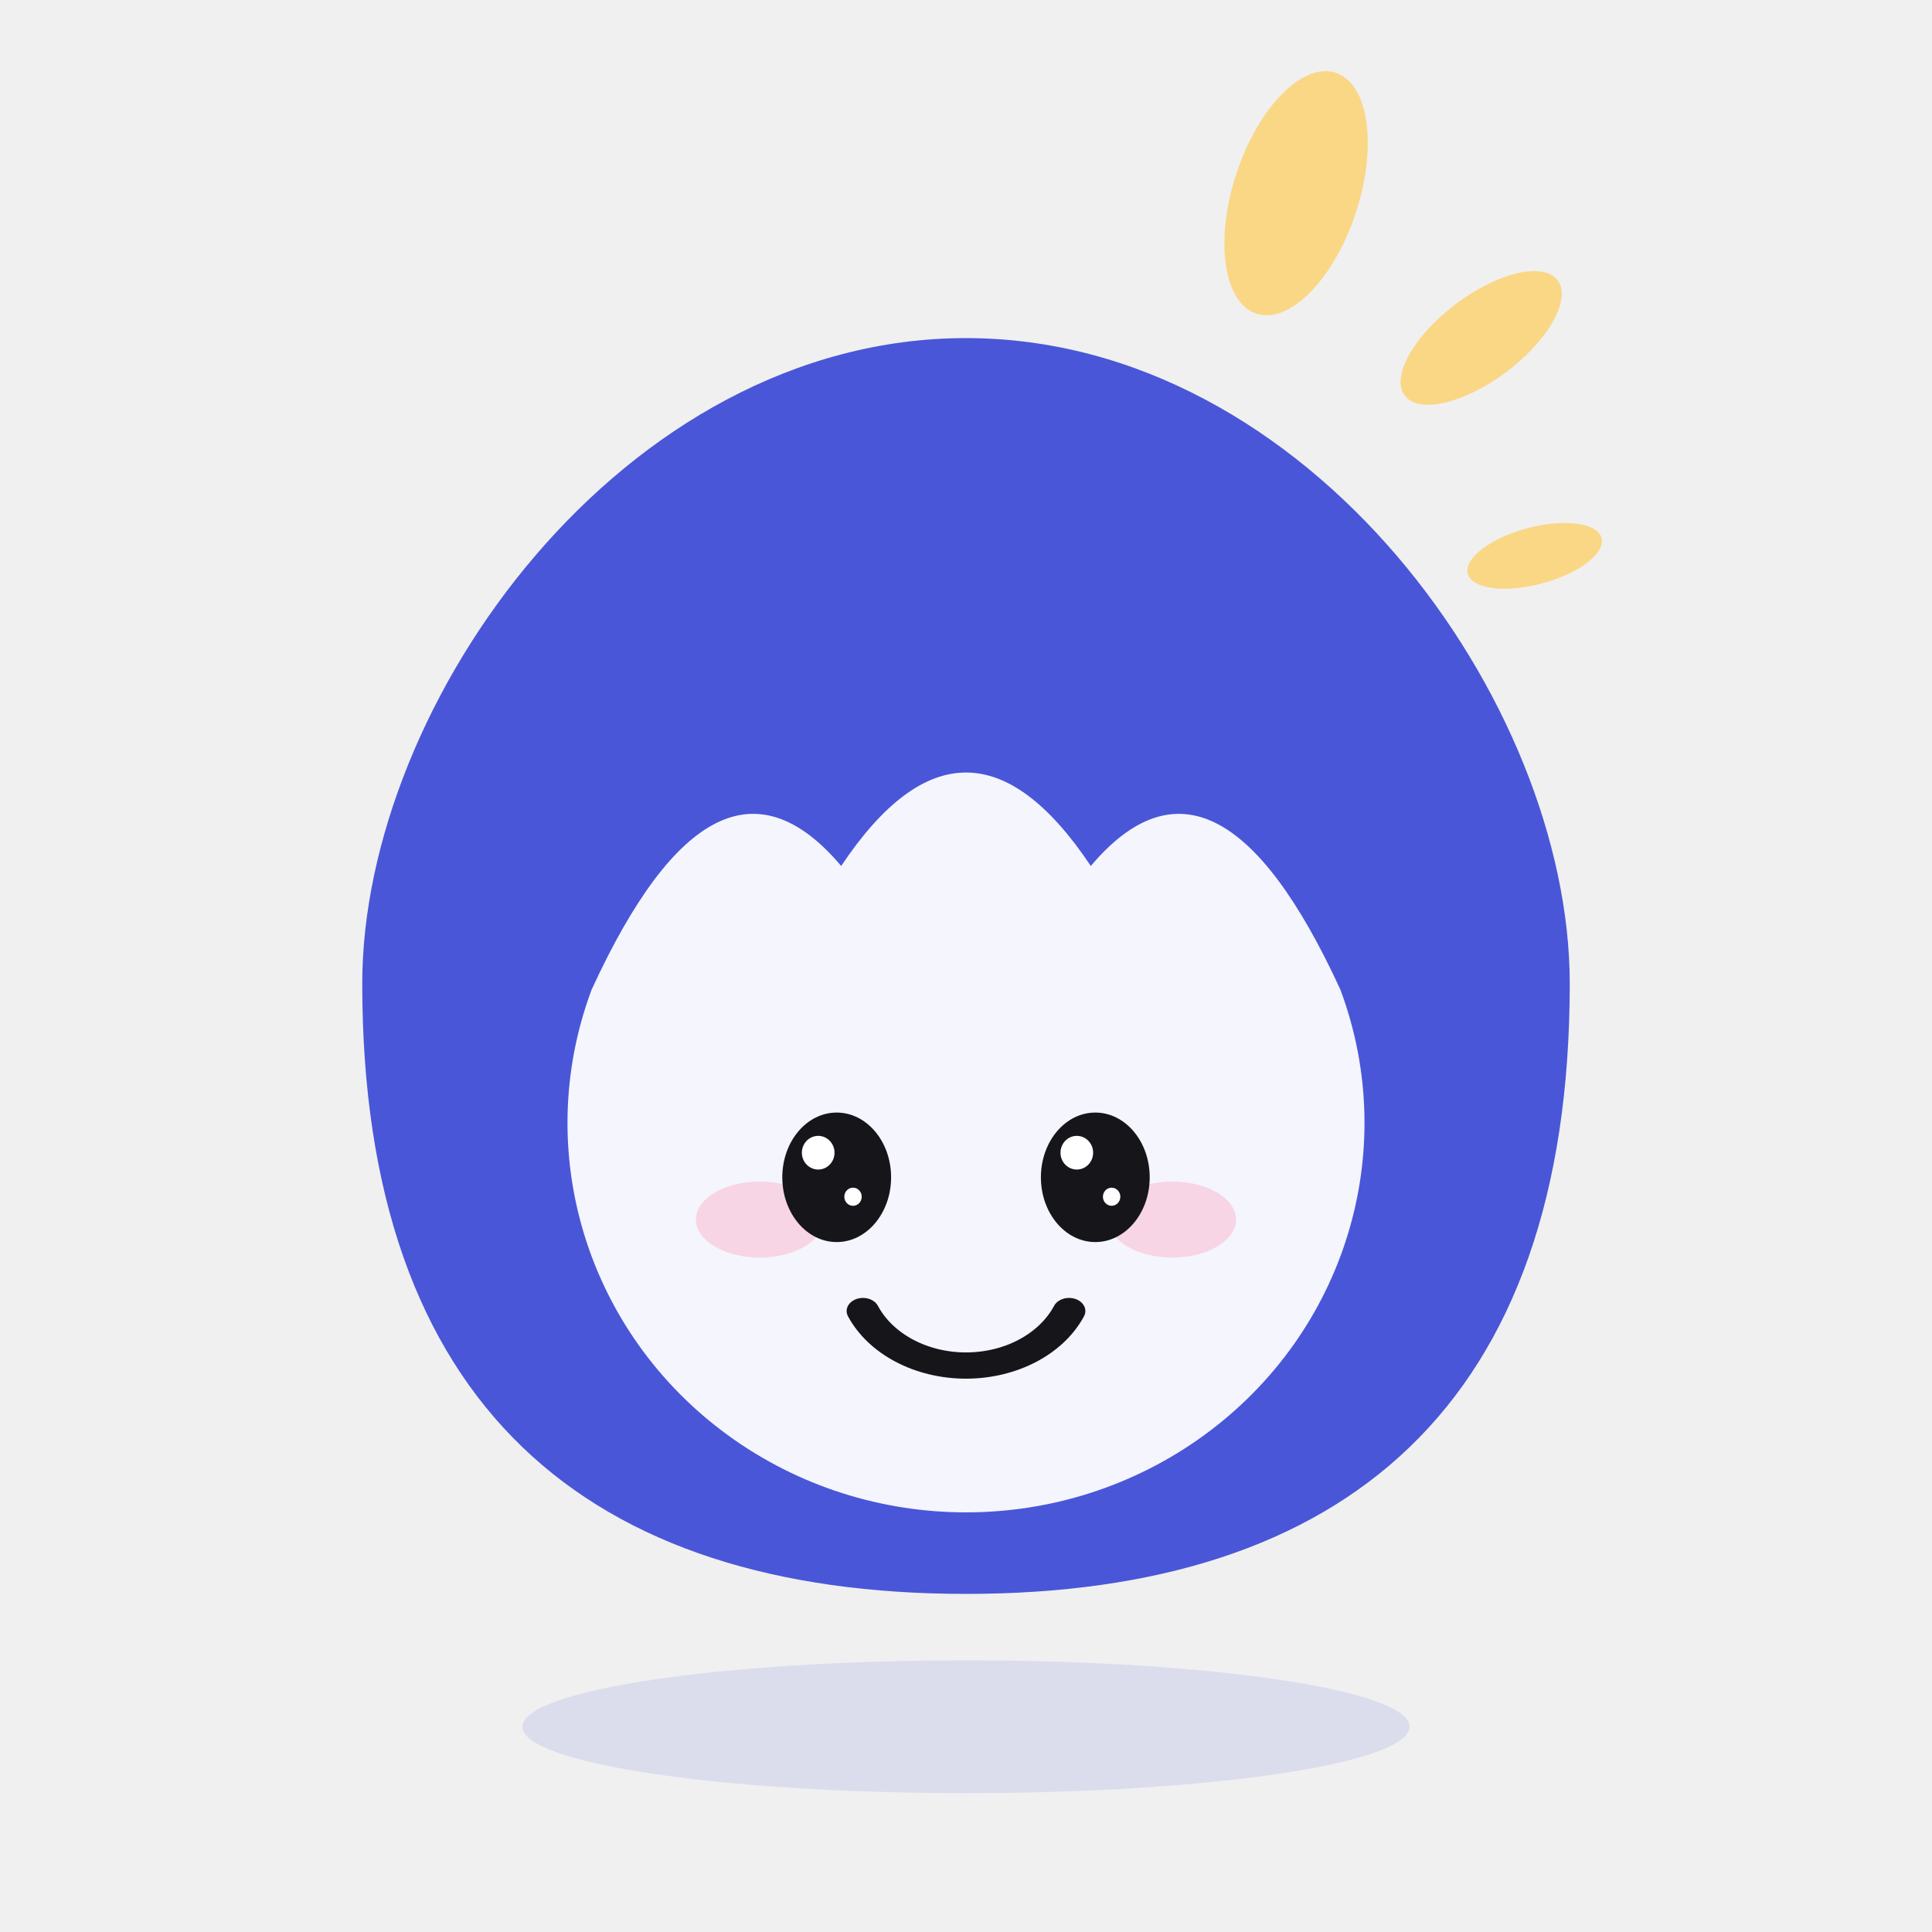
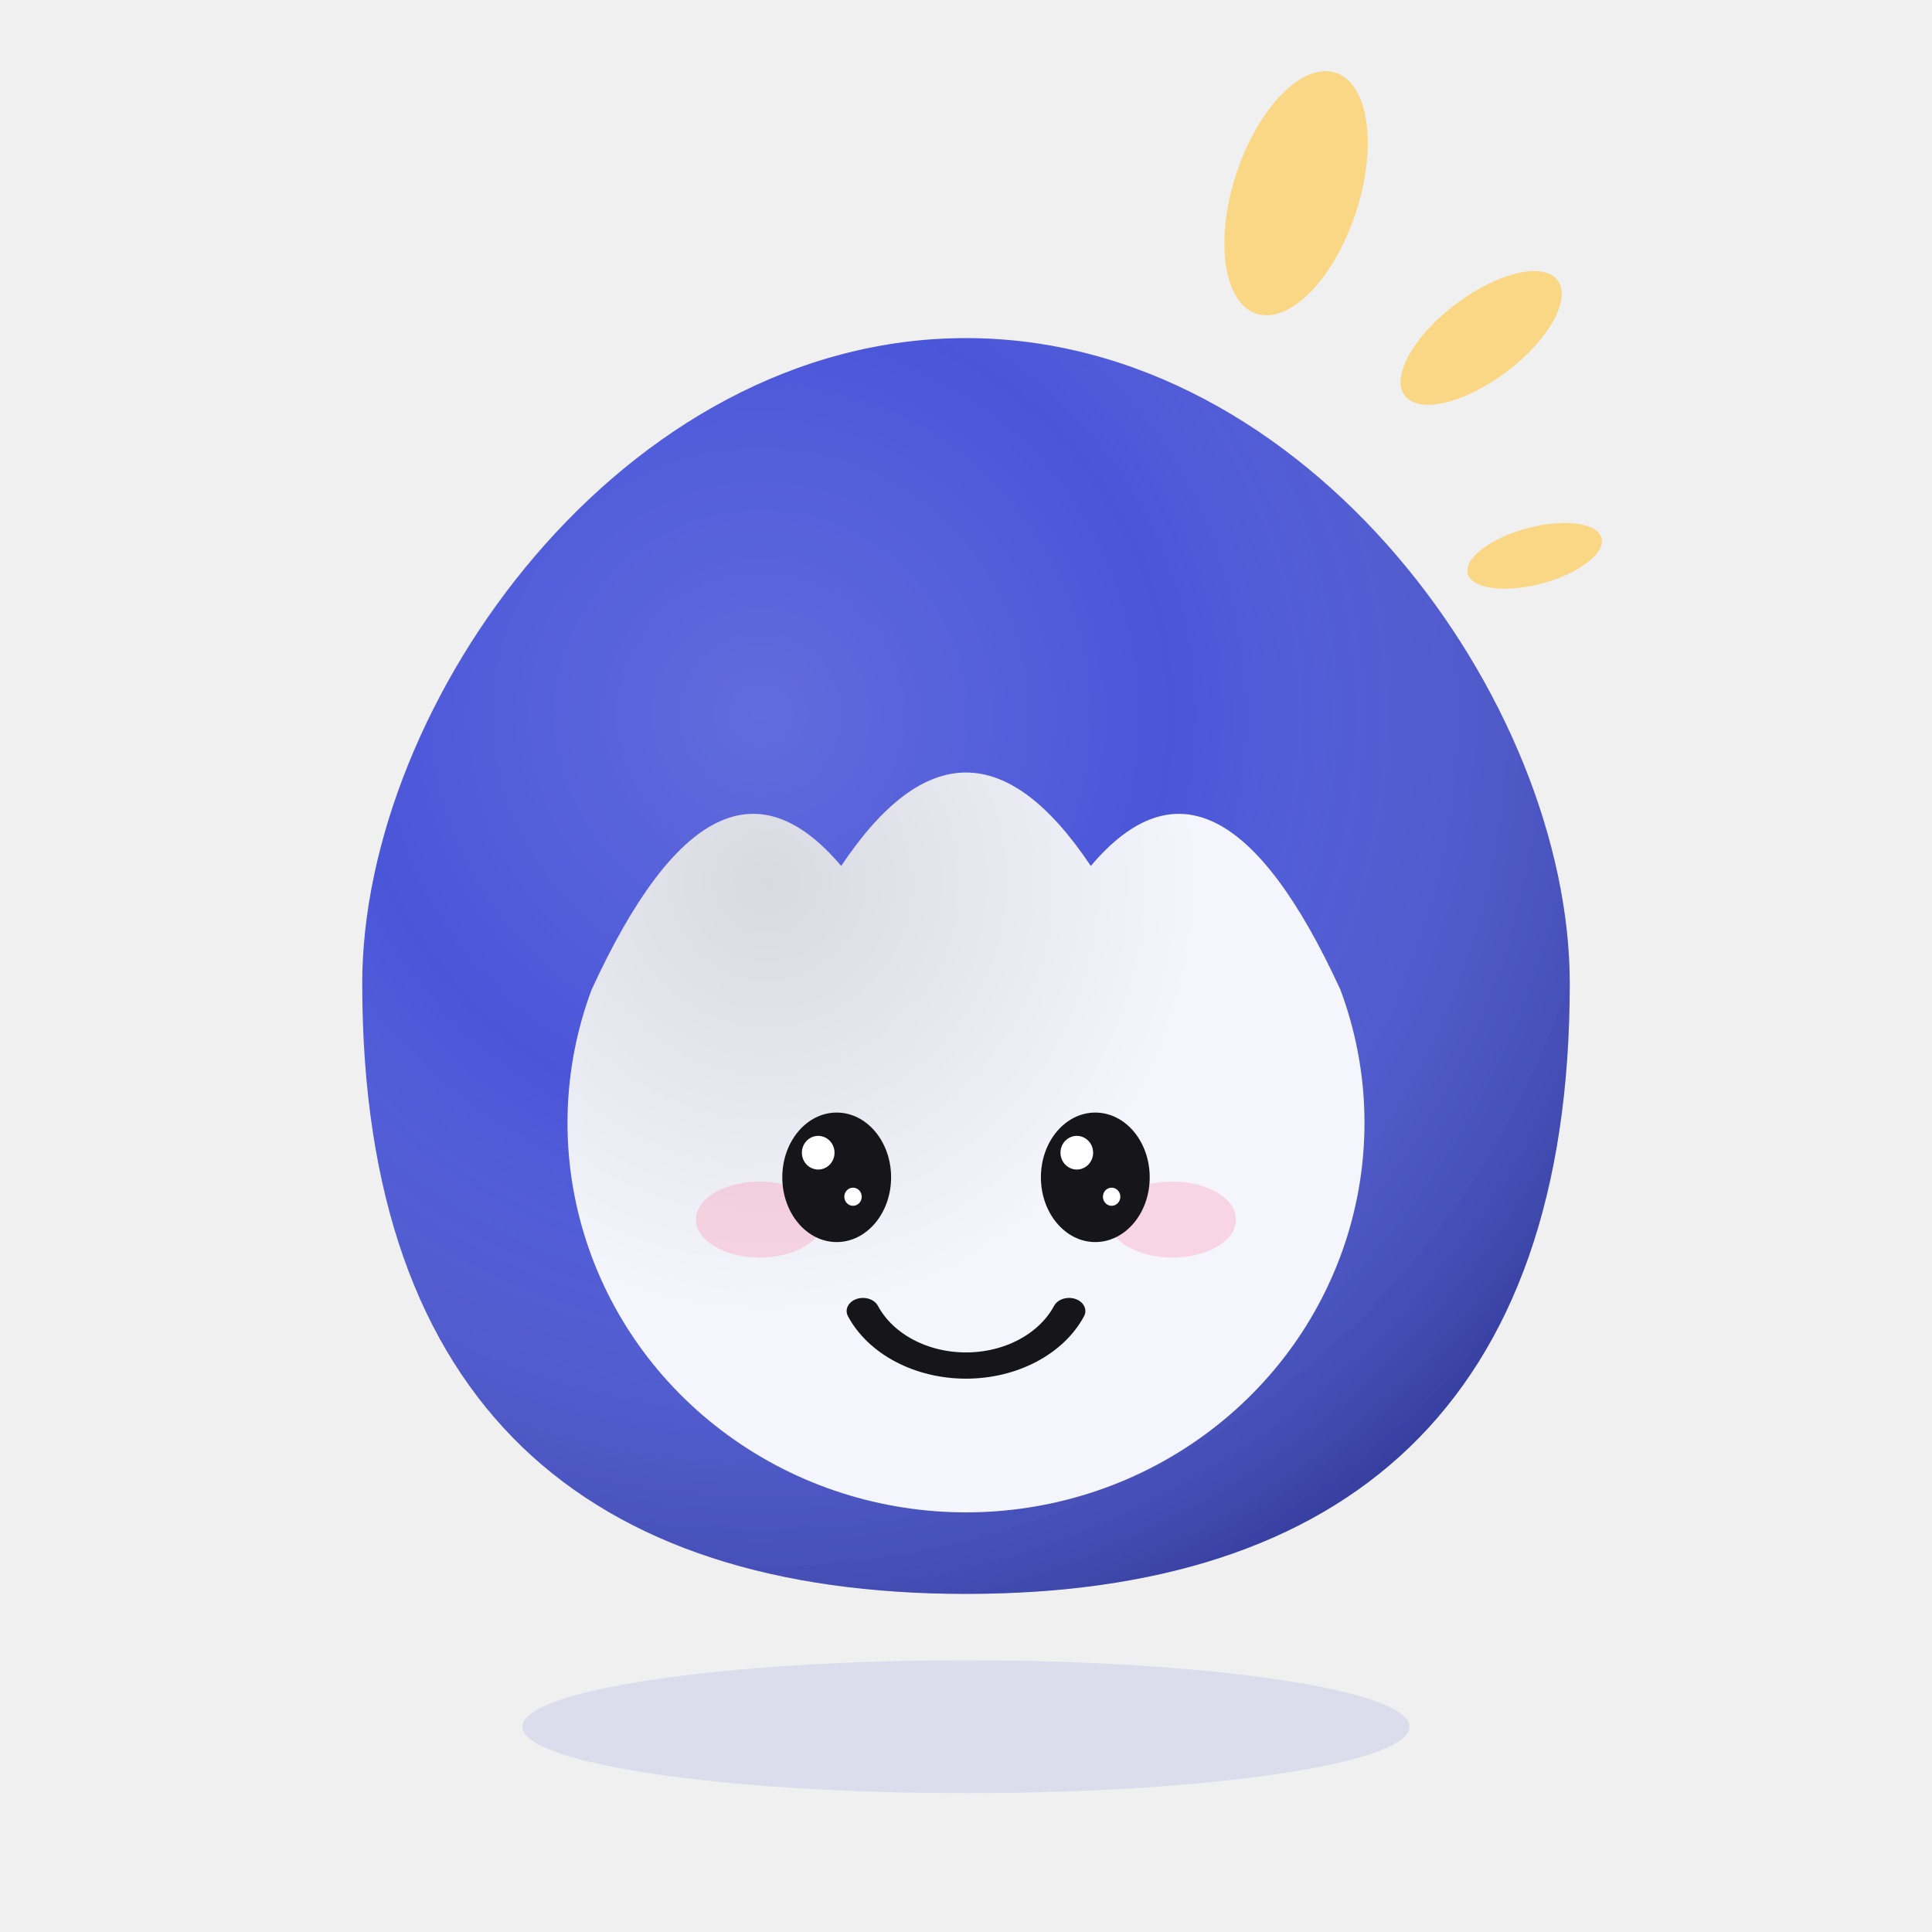
<svg xmlns="http://www.w3.org/2000/svg" width="320" height="320" viewBox="0 0 320 320">
  <defs>
+     <radialGradient id="bg0" gradientUnits="userSpaceOnUse" cx="-34" cy="-41.6" r="162" fx="-34" fy="-41.6">
+       <stop offset="0" stop-color="rgba(255,255,255,0.13)" />
+       <stop offset="0.42" stop-color="rgba(255,255,255,0)" />
+       <stop offset="1" stop-color="rgba(0,0,0,0.26)" />
+     </radialGradient>
    <clipPath id="bc1">
+       <path d="M62.02 3.941C71.993 30.718 62.802 60.717 39.412 77.734C16.023 94.75 -16.023 94.75 -39.412 77.734C-62.802 60.717 -71.993 30.718 -62.02 3.941Q-41.346 -41.061 -20.673 -16.567Q0 -47.525 20.673 -16.567Q41.346 -41.061 62.02 3.941Z" transform="matrix(1 0 0 1 160 160)" />
+     </clipPath>
+     <radialGradient id="bg1" gradientUnits="userSpaceOnUse" cx="-33" cy="-13.987" r="119.318" fx="-33" fy="-13.987">
+       <stop offset="0" stop-color="rgba(0,0,0,0.109)" />
+       <stop offset="0.6" stop-color="rgba(0,0,0,0)" />
+     </radialGradient>
+     <clipPath id="bc2">
      <path d="M62.02 3.941C71.993 30.718 62.802 60.717 39.412 77.734C16.023 94.75 -16.023 94.75 -39.412 77.734C-62.802 60.717 -71.993 30.718 -62.02 3.941Q-41.346 -41.061 -20.673 -16.567Q0 -47.525 20.673 -16.567Q41.346 -41.061 62.02 3.941Z" transform="matrix(1 0 0 1 160 160)" />
    </clipPath>
  </defs>
  <path d="M73.467 126C73.467 132.075 40.575 137 0 137C-40.575 137 -73.467 132.075 -73.467 126C-73.467 119.925 -40.575 115 0 115C40.575 115 73.467 119.925 73.467 126" fill="rgba(74,86,216,0.15)" fill-opacity="0.857" transform="matrix(1 0 0 1 160 160)" />
  <path d="M0 -104C56.792 -104 100 -43.68 100 2.912C100 72.8 62.674 104 0 104C-62.674 104 -100 72.8 -100 2.912C-100 -43.68 -56.792 -104 0 -104Z" fill="#4A56D8" transform="matrix(1 0 0 1 160 160)" />
+   <path d="M0 -104C56.792 -104 100 -43.68 100 2.912C100 72.8 62.674 104 0 104C-62.674 104 -100 72.8 -100 2.912C-100 -43.68 -56.792 -104 0 -104Z" fill="url(#bg0)" transform="matrix(1 0 0 1 160 160)" />
  <path d="M62.02 3.941C71.993 30.718 62.802 60.717 39.412 77.734C16.023 94.75 -16.023 94.75 -39.412 77.734C-62.802 60.717 -71.993 30.718 -62.02 3.941Q-41.346 -41.061 -20.673 -16.567Q0 -47.525 20.673 -16.567Q41.346 -41.061 62.02 3.941Z" fill="#f4f5fd" transform="matrix(1 0 0 1 160 160)" />
+   <g clip-path="url(#bc1)">
+     <path d="M62.02 3.941C71.993 30.718 62.802 60.717 39.412 77.734C16.023 94.75 -16.023 94.75 -39.412 77.734C-62.802 60.717 -71.993 30.718 -62.02 3.941Q-41.346 -41.061 -20.673 -16.567Q0 -47.525 20.673 -16.567Q41.346 -41.061 62.02 3.941Z" fill="url(#bg1)" transform="matrix(1 0 0 1 160 160)" />
+   </g>
  <path d="M11.5 0C11.5 3.866 6.351 7 0 7C-6.351 7 -11.5 3.866 -11.5 0C-11.5 -3.866 -6.351 -7 0 -7C6.351 -7 11.5 -3.866 11.5 0" fill="rgba(255,138,168,0.42)" fill-opacity="0.7" transform="matrix(0.918 0 0 0.899 125.83 202)" />
  <path d="M11.5 0C11.5 3.866 6.351 7 0 7C-6.351 7 -11.5 3.866 -11.5 0C-11.5 -3.866 -6.351 -7 0 -7C6.351 -7 11.5 -3.866 11.5 0" fill="rgba(255,138,168,0.42)" fill-opacity="0.7" transform="matrix(0.918 0 0 0.899 194.17 202)" />
-   <g clip-path="url(#bc1)">
+   <g clip-path="url(#bc2)">
    <path d="M9.28 0C9.28 6.362 5.125 11.52 0 11.52C-5.125 11.52 -9.28 6.362 -9.28 0C-9.28 -6.362 -5.125 -11.52 0 -11.52C5.125 -11.52 9.28 -6.362 9.28 0" fill="#16161A" transform="matrix(0.971 0 0 0.931 138.583 195)" />
    <path d="M-0.371 -4.378C-0.371 -2.723 -1.618 -1.382 -3.155 -1.382C-4.693 -1.382 -5.939 -2.723 -5.939 -4.378C-5.939 -6.032 -4.693 -7.373 -3.155 -7.373C-1.618 -7.373 -0.371 -6.032 -0.371 -4.378" fill="#FFFFFF" transform="matrix(0.971 0 0 0.931 138.583 195)" />
    <path d="M4.269 3.456C4.269 4.347 3.604 5.069 2.784 5.069C1.964 5.069 1.299 4.347 1.299 3.456C1.299 2.565 1.964 1.843 2.784 1.843C3.604 1.843 4.269 2.565 4.269 3.456" fill="#FFFFFF" transform="matrix(0.971 0 0 0.931 138.583 195)" />
    <path d="M9.28 0C9.28 6.362 5.125 11.52 0 11.52C-5.125 11.52 -9.28 6.362 -9.28 0C-9.28 -6.362 -5.125 -11.52 0 -11.52C5.125 -11.52 9.28 -6.362 9.28 0" fill="#16161A" transform="matrix(0.971 0 0 0.931 181.417 195)" />
    <path d="M-0.371 -4.378C-0.371 -2.723 -1.618 -1.382 -3.155 -1.382C-4.693 -1.382 -5.939 -2.723 -5.939 -4.378C-5.939 -6.032 -4.693 -7.373 -3.155 -7.373C-1.618 -7.373 -0.371 -6.032 -0.371 -4.378" fill="#FFFFFF" transform="matrix(0.971 0 0 0.931 181.417 195)" />
    <path d="M4.269 3.456C4.269 4.347 3.604 5.069 2.784 5.069C1.964 5.069 1.299 4.347 1.299 3.456C1.299 2.565 1.964 1.843 2.784 1.843C3.604 1.843 4.269 2.565 4.269 3.456" fill="#FFFFFF" transform="matrix(0.971 0 0 0.931 181.417 195)" />
    <path d="M17.07 0.187C14.125 6.994 7.417 11.4 0 11.4C-7.417 11.4 -14.125 6.994 -17.07 0.187" fill="none" stroke="#16161A" stroke-width="5.4" stroke-linecap="round" stroke-linejoin="round" transform="matrix(1 0 0 0.805 160 217)" />
  </g>
  <path d="M10.407 0C10.407 11.598 5.748 21 0 21C-5.748 21 -10.407 11.598 -10.407 0C-10.407 -11.598 -5.748 -21 0 -21C5.748 -21 10.407 -11.598 10.407 0" fill="#FFC94A" fill-opacity="0.644" transform="matrix(0.95 0.313 -0.313 0.95 214.672 32)" />
  <path d="M7.013 0C7.013 8.759 3.873 15.859 0 15.859C-3.873 15.859 -7.013 8.759 -7.013 0C-7.013 -8.759 -3.873 -15.859 0 -15.859C3.873 -15.859 7.013 -8.759 7.013 0" fill="#FFC94A" fill-opacity="0.644" transform="matrix(0.602 0.798 -0.798 0.602 245.33 55.971)" />
  <path d="M4.73 0C4.73 6.334 2.612 11.469 0 11.469C-2.612 11.469 -4.73 6.334 -4.73 0C-4.73 -6.334 -2.612 -11.469 0 -11.469C2.612 -11.469 4.73 -6.334 4.73 0" fill="#FFC94A" fill-opacity="0.644" transform="matrix(0.258 0.966 -0.966 0.258 254.188 92.067)" />
</svg>
